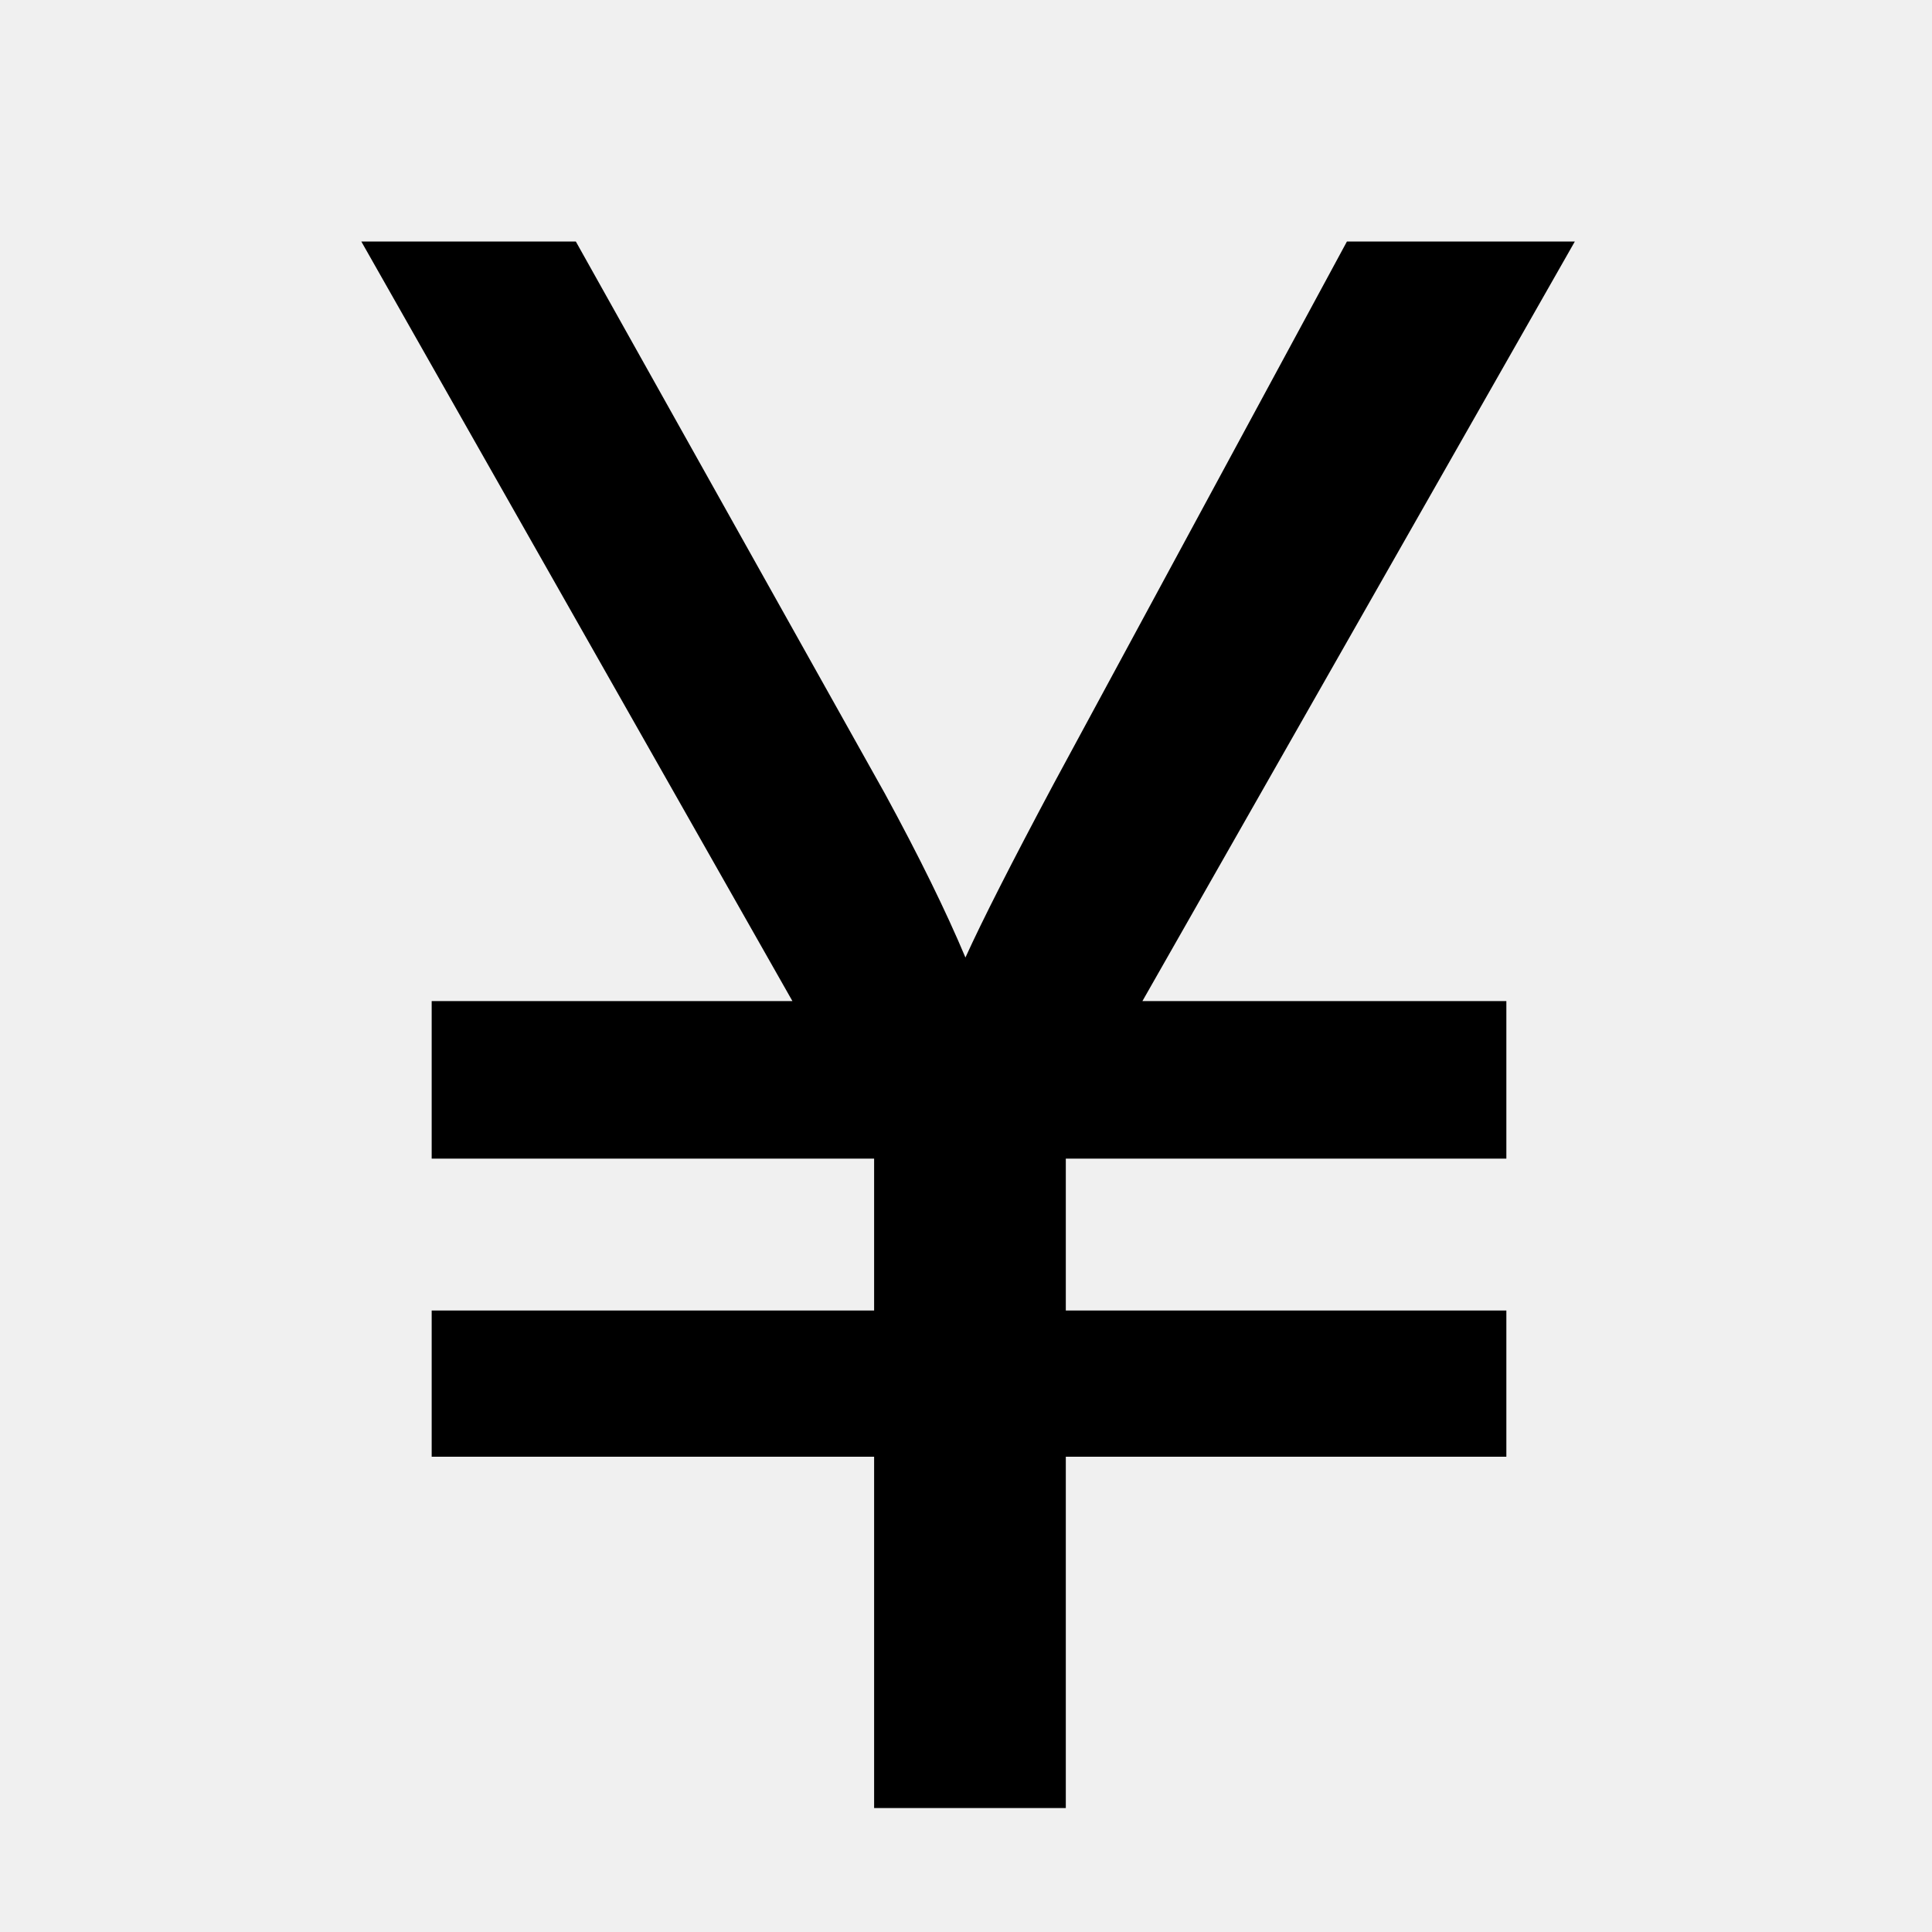
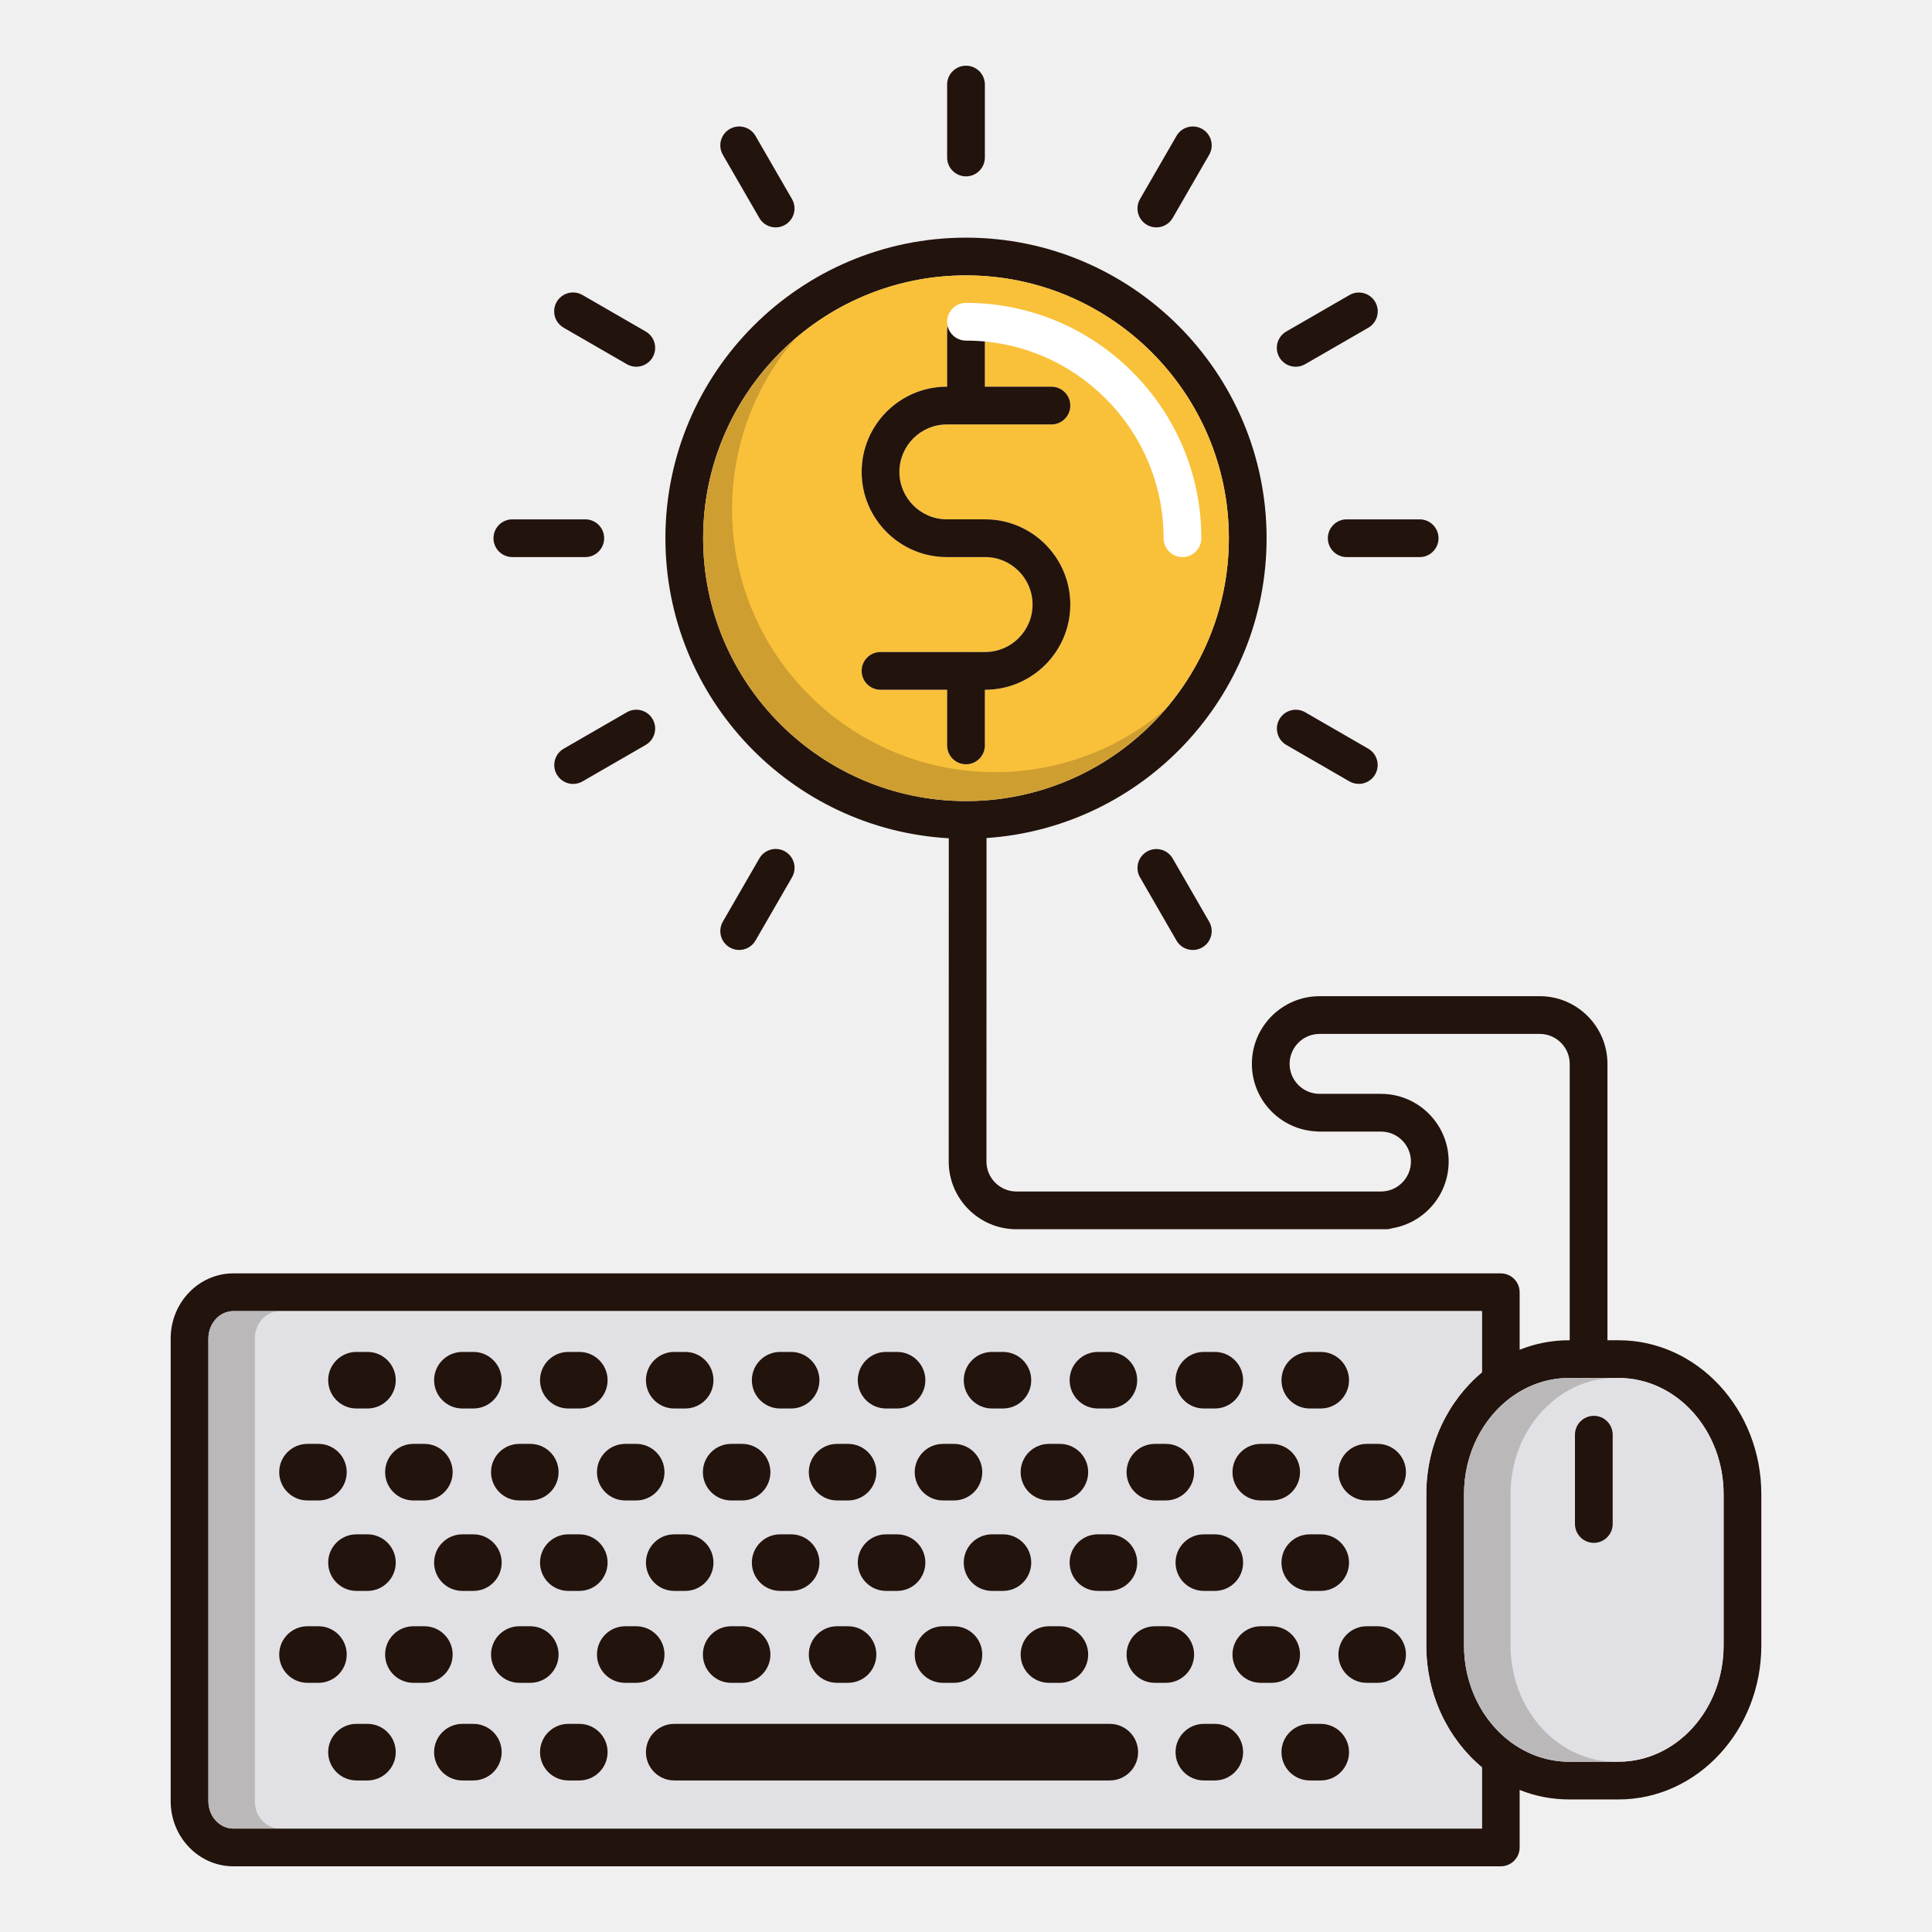
- <svg xmlns="http://www.w3.org/2000/svg" t="1579161528911" class="icon" viewBox="0 0 1024 1024" version="1.1" p-id="3047" width="200" height="200">
+ <svg xmlns="http://www.w3.org/2000/svg" t="1584313449221" class="icon" viewBox="0 0 1024 1024" version="1.1" p-id="5862" width="200" height="200">
  <defs>
    <style type="text/css" />
  </defs>
-   <path d="M463.3 958.3V772.1H228.8v-77.5h234.5v-80.5H228.8v-83.5H420L191.5 128h113.7L469 420.6c18.2 33.4 32.4 62.4 42.7 86.9 9-19.8 24.6-50.5 46.8-92.1L713.9 128h120.8L605.5 530.6h192.9v83.5H564.9v80.5h233.5v77.5H564.9v186.2H463.3z" p-id="3048" />
+   <path d="M857.88 710.36h-5.9v-146.48-0.04c-0.02-19.76-16.1-35.84-35.88-35.84H699.36c-19.76 0.02-35.84 16.12-35.84 35.88 0 19.26 15.26 34.96 34.3 35.8 0.26 0.02 0.52 0.08 0.8 0.08h33.32c8.76 0 15.88 7.14 15.88 15.88 0 8.76-7.12 15.88-15.88 15.88h-193.22c-8.74 0-15.88-7.12-15.88-15.88l0.04-171.46c82.78-5.62 148.44-74.72 148.44-158.92 0-87.84-71.48-159.3-159.32-159.3s-159.32 71.46-159.32 159.3c0 84.8 66.58 154.3 150.2 159.04l-0.04 171.34c0 19.78 16.1 35.88 35.88 35.88h196.12c1.1 0 2.14-0.22 3.12-0.54 16.94-2.88 29.86-17.6 29.86-35.34 0-19.78-16.08-35.88-35.88-35.88H699.4c-8.76 0-15.88-7.12-15.88-15.88s7.12-15.88 15.88-15.88h116.7c8.76 0 15.88 7.12 15.88 15.88v146.48h-0.36c-9.2 0-18.02 1.78-26.18 5.04v-30.48c0-5.52-4.48-10-10-10H123.68c-18.32 0-33.22 15.48-33.22 34.52v245.22c0 19.04 14.9 34.52 33.22 34.52h671.76c5.52 0 10-4.48 10-10v-30.48a70.36 70.36 0 0 0 26.18 5.04h26.26c41.72 0 75.66-36.6 75.66-81.6v-80.18c0-45-33.94-81.6-75.66-81.6zM512 424.58c-76.82 0-139.32-62.5-139.32-139.32S435.18 145.96 512 145.96s139.32 62.48 139.32 139.3c0 76.82-62.5 139.32-139.32 139.32z m273.44 544.6H123.68c-7.28 0-13.22-6.52-13.22-14.52V709.44c0-8 5.94-14.52 13.22-14.52h661.76v32.46c-17.9 14.94-29.48 38.32-29.48 64.58v80.18c0 26.26 11.58 49.64 29.48 64.56v32.48z m128.1-97.04c0 33.96-24.98 61.6-55.66 61.6h-26.26c-11.08 0-21.4-3.62-30.08-9.82-0.28-0.2-0.56-0.42-0.86-0.6-14.88-11.06-24.72-29.88-24.72-51.18v-80.18c0-21.36 9.88-40.2 24.82-51.26 0.22-0.12 0.42-0.28 0.62-0.42 8.7-6.26 19.08-9.92 30.22-9.92h26.26c30.68 0 55.66 27.62 55.66 61.6v80.18z" fill="#23130D" p-id="5863" />
+   <path d="M512 145.96c-76.82 0-139.32 62.48-139.32 139.3 0 76.82 62.5 139.32 139.32 139.32s139.32-62.5 139.32-139.32S588.82 145.96 512 145.96z m-10.16 129.3h20.3c24.88 0 45.14 20.26 45.14 45.16 0 24.9-20.26 45.16-45.14 45.16H522v29.5c0 5.52-4.48 10-10 10-5.54 0-10-4.48-10-10v-29.5h-35.3c-5.54 0-10-4.48-10-10s4.46-10 10-10h45.18c0.04 0 0.08-0.02 0.12-0.02 0.02 0 0.06 0.02 0.1 0.02h10.04c13.86 0 25.14-11.28 25.14-25.16 0-13.86-11.28-25.16-25.14-25.16h-20.3c-24.9 0-45.14-20.26-45.14-45.14 0-24.9 20.24-45.16 45.14-45.16h0.16V175.46c0-5.54 4.46-10 10-10 5.52 0 10 4.46 10 10v29.5h35.28c5.52 0 10 4.48 10 10s-4.48 10-10 10h-55.44c-13.86 0-25.14 11.28-25.14 25.16 0 13.86 11.28 25.14 25.14 25.14z" fill="#F9C139" p-id="5864" />
+   <path d="M527.34 409.24c-76.82 0-139.32-62.5-139.32-139.32 0-34.5 12.62-66.14 33.48-90.5-29.86 25.58-48.82 63.54-48.82 105.84 0 76.82 62.5 139.32 139.32 139.32 42.3 0 80.26-18.96 105.84-48.82-24.36 20.86-55.98 33.48-90.5 33.48z" fill="#23130D" opacity=".2" p-id="5865" />
+   <path d="M785.44 727.38v-32.46H123.68c-7.28 0-13.22 6.52-13.22 14.52v245.22c0 8 5.94 14.52 13.22 14.52h661.76v-32.48c-17.9-14.92-29.48-38.3-29.48-64.56v-80.18c0-26.26 11.58-49.64 29.48-64.58z m-91.24-10.84h5.82c8.28 0 15 6.72 15 15 0 8.28-6.72 15-15 15h-5.82c-8.28 0-15-6.72-15-15 0-8.28 6.72-15 15-15z m20.82 111.68c0 8.28-6.72 15-15 15h-5.82c-8.28 0-15-6.72-15-15s6.72-15 15-15h5.82c8.28 0 15 6.72 15 15z m-40.98-62.94c8.3 0 15 6.7 15 15 0 8.28-6.7 15-15 15h-5.8c-8.28 0-15-6.72-15-15 0-8.3 6.72-15 15-15h5.8z m-15.16 62.94c0 8.28-6.72 15-15 15h-5.82c-8.28 0-15-6.72-15-15s6.72-15 15-15h5.82c8.28 0 15 6.72 15 15z m-20.82-111.68h5.82c8.28 0 15 6.72 15 15 0 8.28-6.72 15-15 15h-5.82c-8.28 0-15-6.72-15-15 0-8.28 6.72-15 15-15z m-20.16 48.74c8.3 0 15 6.7 15 15 0 8.28-6.7 15-15 15h-5.8c-8.28 0-15-6.72-15-15 0-8.3 6.72-15 15-15h5.8z m-230.36 96.66h5.8c8.28 0 15 6.72 15 15 0 8.3-6.72 15-15 15h-5.8c-8.28 0-15-6.7-15-15 0-8.28 6.72-15 15-15z m-24.38-18.72h-5.8c-8.28 0-15-6.72-15-15s6.72-15 15-15h5.8c8.3 0 15 6.72 15 15s-6.7 15-15 15z m35.34-15c0-8.28 6.72-15 15-15h5.82c8.28 0 15 6.72 15 15s-6.72 15-15 15h-5.82c-8.28 0-15-6.72-15-15z m45.18 33.72h5.8c8.28 0 15 6.72 15 15 0 8.3-6.72 15-15 15h-5.8a14.98 14.98 0 0 1-15-15c0-8.28 6.7-15 15-15z m10.96-33.72c0-8.28 6.72-15 15-15h5.82c8.28 0 15 6.72 15 15s-6.72 15-15 15h-5.82c-8.28 0-15-6.72-15-15z m45.18 33.72h5.8c8.28 0 15 6.72 15 15 0 8.3-6.72 15-15 15h-5.8c-8.28 0-15-6.7-15-15 0-8.28 6.72-15 15-15z m10.98-33.72c0-8.28 6.7-15 15-15h5.78c8.3 0 15 6.72 15 15s-6.7 15-15 15h-5.78c-8.3 0-15-6.72-15-15z m45.16 33.72h5.8c8.28 0 15 6.72 15 15 0 8.3-6.72 15-15 15h-5.8c-8.28 0-15-6.7-15-15 0-8.28 6.72-15 15-15z m10.96-33.72c0-8.28 6.72-15 15-15h5.82c8.28 0 15 6.72 15 15s-6.72 15-15 15h-5.82c-8.28 0-15-6.72-15-15z m15-111.68h5.82c8.28 0 15 6.72 15 15 0 8.28-6.72 15-15 15h-5.82c-8.28 0-15-6.72-15-15 0-8.28 6.72-15 15-15z m-20.16 48.74c8.28 0 15 6.7 15 15 0 8.28-6.72 15-15 15h-5.8c-8.28 0-15-6.72-15-15 0-8.3 6.72-15 15-15h5.8z m-35.96-48.74h5.78c8.3 0 15 6.72 15 15 0 8.28-6.7 15-15 15h-5.78c-8.3 0-15-6.72-15-15 0-8.28 6.7-15 15-15z m-20.18 48.74c8.28 0 15 6.7 15 15 0 8.28-6.72 15-15 15h-5.8c-8.28 0-15-6.72-15-15 0-8.3 6.72-15 15-15h5.8z m-35.98-48.74h5.82c8.28 0 15 6.72 15 15 0 8.28-6.72 15-15 15h-5.82c-8.28 0-15-6.72-15-15 0-8.28 6.72-15 15-15z m-20.16 48.74c8.28 0 15 6.7 15 15 0 8.28-6.72 15-15 15h-5.8c-8.3 0-15-6.72-15-15 0-8.3 6.7-15 15-15h5.8z m-35.98-48.74h5.82c8.28 0 15 6.72 15 15 0 8.28-6.72 15-15 15h-5.82c-8.28 0-15-6.72-15-15 0-8.28 6.72-15 15-15z m-20.16 48.74c8.28 0 15 6.7 15 15 0 8.28-6.72 15-15 15h-5.8c-8.28 0-15-6.72-15-15 0-8.3 6.72-15 15-15h5.8z m-35.98-48.74h5.8c8.3 0 15 6.72 15 15 0 8.28-6.7 15-15 15h-5.8c-8.28 0-15-6.72-15-15 0-8.28 6.72-15 15-15z m-20.16 48.74c8.28 0 15 6.7 15 15 0 8.28-6.72 15-15 15h-5.8c-8.3 0-15-6.72-15-15 0-8.3 6.7-15 15-15h5.8z m-15.16 62.94c0 8.28-6.72 15-15 15h-5.82c-8.28 0-15-6.72-15-15s6.72-15 15-15h5.82c8.28 0 15 6.72 15 15z m-20.82-111.68h5.82c8.28 0 15 6.72 15 15 0 8.28-6.72 15-15 15h-5.82c-8.28 0-15-6.72-15-15 0-8.28 6.72-15 15-15z m-20.16 48.74c8.28 0 15 6.7 15 15 0 8.28-6.72 15-15 15h-5.8c-8.3 0-15-6.72-15-15 0-8.3 6.7-15 15-15h5.8z m-15.16 62.94c0 8.28-6.72 15-15 15h-5.82c-8.28 0-15-6.72-15-15s6.72-15 15-15h5.82c8.28 0 15 6.72 15 15z m-20.82-111.68h5.82c8.28 0 15 6.72 15 15 0 8.28-6.72 15-15 15h-5.82c-8.28 0-15-6.72-15-15 0-8.28 6.72-15 15-15z m-20.16 48.74c8.28 0 15 6.7 15 15 0 8.28-6.72 15-15 15h-5.8c-8.3 0-15-6.72-15-15 0-8.3 6.7-15 15-15h5.8z m-15.16 62.94c0 8.28-6.72 15-15 15h-5.82c-8.28 0-15-6.72-15-15s6.72-15 15-15h5.82c8.28 0 15 6.72 15 15z m-20.82-111.68h5.82c8.28 0 15 6.72 15 15 0 8.28-6.72 15-15 15h-5.82c-8.28 0-15-6.72-15-15 0-8.28 6.72-15 15-15z m-25.96 48.74h5.8c8.28 0 15 6.7 15 15 0 8.28-6.72 15-15 15h-5.8c-8.3 0-15-6.72-15-15 0-8.3 6.7-15 15-15z m0 126.66a14.98 14.98 0 0 1-15-15c0-8.28 6.7-15 15-15h5.8c8.28 0 15 6.72 15 15 0 8.3-6.72 15-15 15h-5.8z m31.78 51.74h-5.82c-8.28 0-15-6.72-15-15 0-8.28 6.72-15 15-15h5.82c8.28 0 15 6.72 15 15 0 8.28-6.72 15-15 15z m24.36-51.74a14.98 14.98 0 0 1-15-15c0-8.28 6.7-15 15-15h5.8c8.28 0 15 6.72 15 15 0 8.3-6.72 15-15 15h-5.8z m31.78 51.74h-5.82c-8.28 0-15-6.72-15-15 0-8.28 6.72-15 15-15h5.82c8.28 0 15 6.72 15 15 0 8.28-6.72 15-15 15z m24.36-51.74a14.98 14.98 0 0 1-15-15c0-8.28 6.7-15 15-15h5.8c8.28 0 15 6.72 15 15 0 8.3-6.72 15-15 15h-5.8z m31.78 51.74h-5.82c-8.28 0-15-6.72-15-15 0-8.28 6.72-15 15-15h5.82c8.28 0 15 6.72 15 15 0 8.28-6.72 15-15 15z m24.36-51.74a14.98 14.98 0 0 1-15-15c0-8.28 6.7-15 15-15h5.8c8.28 0 15 6.72 15 15 0 8.3-6.72 15-15 15h-5.8z m256.82 51.74H357.36c-8.28 0-15-6.72-15-15 0-8.28 6.72-15 15-15h230.86c8.28 0 15 6.72 15 15 0 8.28-6.72 15-15 15z m23.88-51.74c-8.28 0-15-6.7-15-15 0-8.28 6.72-15 15-15h5.8c8.3 0 15 6.72 15 15 0 8.3-6.7 15-15 15h-5.8z m31.78 51.74h-5.82c-8.28 0-15-6.72-15-15 0-8.28 6.72-15 15-15h5.82c8.28 0 15 6.72 15 15 0 8.28-6.72 15-15 15z m24.36-51.74c-8.28 0-15-6.7-15-15 0-8.28 6.72-15 15-15h5.8c8.3 0 15 6.72 15 15 0 8.3-6.7 15-15 15h-5.8z m31.78 51.74h-5.82c-8.28 0-15-6.72-15-15 0-8.28 6.72-15 15-15h5.82c8.28 0 15 6.72 15 15 0 8.28-6.72 15-15 15z m30.16-51.74h-5.8c-8.28 0-15-6.7-15-15 0-8.28 6.72-15 15-15h5.8c8.3 0 15 6.72 15 15 0 8.3-6.7 15-15 15z m0-96.66h-5.8c-8.28 0-15-6.72-15-15 0-8.3 6.72-15 15-15h5.8c8.3 0 15 6.7 15 15 0 8.28-6.7 15-15 15z" fill="#E1E1E5" p-id="5866" />
+   <path d="M135.06 954.66V709.44c0-8 5.94-14.52 13.22-14.52h-24.6c-7.28 0-13.22 6.52-13.22 14.52v245.22c0 8 5.94 14.52 13.22 14.52h24.6c-7.28 0-13.22-6.52-13.22-14.52z" fill="#23130D" opacity=".2" p-id="5867" />
+   <path d="M857.88 730.36h-26.26c-11.14 0-21.52 3.66-30.22 9.92-0.2 0.14-0.4 0.3-0.62 0.42-14.94 11.06-24.82 29.9-24.82 51.26v80.18c0 21.3 9.84 40.12 24.72 51.18 0.3 0.18 0.58 0.4 0.86 0.6 8.68 6.2 19 9.82 30.08 9.82h26.26c30.68 0 55.66-27.64 55.66-61.6v-80.18c0-33.98-24.98-61.6-55.66-61.6z m-3.12 77.38c0 5.52-4.48 10-10 10s-10-4.48-10-10v-47.32c0-5.54 4.48-10 10-10s10 4.46 10 10v47.32z" fill="#E1E1E5" p-id="5868" />
+   <path d="M825.34 923.32c-14.88-11.06-24.72-29.88-24.72-51.18v-80.18c0-21.36 9.88-40.2 24.82-51.26 0.22-0.12 0.42-0.28 0.62-0.42 8.7-6.26 19.08-9.92 30.22-9.92h-24.66c-11.14 0-21.52 3.66-30.22 9.92-0.2 0.14-0.4 0.3-0.62 0.42-14.94 11.06-24.82 29.9-24.82 51.26v80.18c0 21.3 9.84 40.12 24.72 51.18 0.3 0.18 0.58 0.4 0.86 0.6 8.68 6.2 19 9.82 30.08 9.82h24.66c-11.08 0-21.4-3.62-30.08-9.82-0.28-0.2-0.56-0.42-0.86-0.6z" fill="#23130D" opacity=".2" p-id="5869" />
+   <path d="M854.76 760.42v47.32c0 5.52-4.48 10-10 10s-10-4.48-10-10v-47.32c0-5.54 4.48-10 10-10s10 4.46 10 10zM209.76 731.54c0 8.28-6.72 15-15 15h-5.82c-8.28 0-15-6.72-15-15 0-8.28 6.72-15 15-15h5.82c8.28 0 15 6.72 15 15zM265.9 731.54c0 8.28-6.72 15-15 15h-5.82c-8.28 0-15-6.72-15-15 0-8.28 6.72-15 15-15h5.82c8.28 0 15 6.72 15 15zM322.04 731.54c0 8.28-6.72 15-15 15h-5.82c-8.28 0-15-6.72-15-15 0-8.28 6.72-15 15-15h5.82c8.28 0 15 6.72 15 15zM378.16 731.54c0 8.28-6.7 15-15 15h-5.8c-8.28 0-15-6.72-15-15 0-8.28 6.72-15 15-15h5.8c8.3 0 15 6.72 15 15zM434.32 731.54c0 8.28-6.72 15-15 15h-5.82c-8.28 0-15-6.72-15-15 0-8.28 6.72-15 15-15h5.82c8.28 0 15 6.72 15 15zM490.46 731.54c0 8.28-6.72 15-15 15h-5.82c-8.28 0-15-6.72-15-15 0-8.28 6.72-15 15-15h5.82c8.28 0 15 6.72 15 15zM546.58 731.54c0 8.28-6.7 15-15 15h-5.78c-8.3 0-15-6.72-15-15 0-8.28 6.7-15 15-15h5.78c8.3 0 15 6.72 15 15zM602.74 731.54c0 8.28-6.72 15-15 15h-5.82c-8.28 0-15-6.72-15-15 0-8.28 6.72-15 15-15h5.82c8.28 0 15 6.72 15 15zM658.88 731.54c0 8.28-6.72 15-15 15h-5.82c-8.28 0-15-6.72-15-15 0-8.28 6.72-15 15-15h5.82c8.28 0 15 6.72 15 15zM715.02 731.54c0 8.28-6.72 15-15 15h-5.82c-8.28 0-15-6.72-15-15 0-8.28 6.72-15 15-15h5.82c8.28 0 15 6.72 15 15zM183.78 780.28c0 8.28-6.72 15-15 15h-5.8c-8.3 0-15-6.72-15-15 0-8.3 6.7-15 15-15h5.8c8.28 0 15 6.7 15 15zM239.92 780.28c0 8.28-6.72 15-15 15h-5.8c-8.3 0-15-6.72-15-15 0-8.3 6.7-15 15-15h5.8c8.28 0 15 6.7 15 15zM296.06 780.28c0 8.28-6.72 15-15 15h-5.8c-8.3 0-15-6.72-15-15 0-8.3 6.7-15 15-15h5.8c8.28 0 15 6.7 15 15zM352.2 780.28c0 8.28-6.72 15-15 15h-5.8c-8.3 0-15-6.72-15-15 0-8.3 6.7-15 15-15h5.8c8.28 0 15 6.7 15 15zM408.34 780.28c0 8.28-6.72 15-15 15h-5.8c-8.28 0-15-6.72-15-15 0-8.3 6.72-15 15-15h5.8c8.28 0 15 6.7 15 15zM464.48 780.28c0 8.28-6.72 15-15 15h-5.8c-8.3 0-15-6.72-15-15 0-8.3 6.7-15 15-15h5.8c8.28 0 15 6.7 15 15zM520.62 780.28c0 8.28-6.72 15-15 15h-5.8c-8.28 0-15-6.72-15-15 0-8.3 6.72-15 15-15h5.8c8.28 0 15 6.7 15 15zM576.76 780.28c0 8.28-6.72 15-15 15h-5.8c-8.28 0-15-6.72-15-15 0-8.3 6.72-15 15-15h5.8c8.28 0 15 6.7 15 15zM632.9 780.28c0 8.28-6.7 15-15 15h-5.8c-8.28 0-15-6.72-15-15 0-8.3 6.72-15 15-15h5.8c8.3 0 15 6.7 15 15zM689.04 780.28c0 8.28-6.7 15-15 15h-5.8c-8.28 0-15-6.72-15-15 0-8.3 6.72-15 15-15h5.8c8.3 0 15 6.7 15 15zM745.18 780.28c0 8.28-6.7 15-15 15h-5.8c-8.28 0-15-6.72-15-15 0-8.3 6.72-15 15-15h5.8c8.3 0 15 6.7 15 15zM209.76 828.22c0 8.28-6.72 15-15 15h-5.82c-8.28 0-15-6.72-15-15s6.72-15 15-15h5.82c8.28 0 15 6.72 15 15zM265.9 828.22c0 8.28-6.72 15-15 15h-5.82c-8.28 0-15-6.72-15-15s6.72-15 15-15h5.82c8.28 0 15 6.72 15 15zM322.04 828.22c0 8.28-6.72 15-15 15h-5.82c-8.28 0-15-6.72-15-15s6.72-15 15-15h5.82c8.28 0 15 6.72 15 15zM378.16 828.22c0 8.28-6.7 15-15 15h-5.8c-8.28 0-15-6.72-15-15s6.72-15 15-15h5.8c8.3 0 15 6.72 15 15zM434.32 828.22c0 8.28-6.72 15-15 15h-5.82c-8.28 0-15-6.72-15-15s6.72-15 15-15h5.82c8.28 0 15 6.72 15 15zM490.46 828.22c0 8.28-6.72 15-15 15h-5.82c-8.28 0-15-6.72-15-15s6.72-15 15-15h5.82c8.28 0 15 6.72 15 15zM546.58 828.22c0 8.28-6.7 15-15 15h-5.78c-8.3 0-15-6.72-15-15s6.7-15 15-15h5.78c8.3 0 15 6.72 15 15zM602.74 828.22c0 8.28-6.72 15-15 15h-5.82c-8.28 0-15-6.72-15-15s6.72-15 15-15h5.82c8.28 0 15 6.72 15 15zM658.88 828.22c0 8.28-6.72 15-15 15h-5.82c-8.28 0-15-6.72-15-15s6.72-15 15-15h5.82c8.28 0 15 6.72 15 15zM715.02 828.22c0 8.28-6.72 15-15 15h-5.82c-8.28 0-15-6.72-15-15s6.72-15 15-15h5.82c8.28 0 15 6.72 15 15zM209.76 928.68c0 8.28-6.72 15-15 15h-5.82c-8.28 0-15-6.72-15-15 0-8.28 6.72-15 15-15h5.82c8.28 0 15 6.72 15 15zM265.9 928.68c0 8.28-6.72 15-15 15h-5.82c-8.28 0-15-6.72-15-15 0-8.28 6.72-15 15-15h5.82c8.28 0 15 6.72 15 15zM322.04 928.68c0 8.28-6.72 15-15 15h-5.82c-8.28 0-15-6.72-15-15 0-8.28 6.72-15 15-15h5.82c8.28 0 15 6.72 15 15zM603.22 928.68c0 8.28-6.72 15-15 15H357.36c-8.28 0-15-6.72-15-15 0-8.28 6.72-15 15-15h230.86c8.28 0 15 6.72 15 15zM658.88 928.68c0 8.28-6.72 15-15 15h-5.82c-8.28 0-15-6.72-15-15 0-8.28 6.72-15 15-15h5.82c8.28 0 15 6.72 15 15zM715.02 928.68c0 8.28-6.72 15-15 15h-5.82c-8.28 0-15-6.72-15-15 0-8.28 6.72-15 15-15h5.82c8.28 0 15 6.72 15 15zM183.78 876.94c0 8.3-6.72 15-15 15h-5.8a14.98 14.98 0 0 1-15-15c0-8.28 6.7-15 15-15h5.8c8.28 0 15 6.72 15 15zM239.92 876.94c0 8.3-6.72 15-15 15h-5.8a14.98 14.98 0 0 1-15-15c0-8.28 6.7-15 15-15h5.8c8.28 0 15 6.72 15 15zM296.06 876.94c0 8.3-6.72 15-15 15h-5.8a14.98 14.98 0 0 1-15-15c0-8.28 6.7-15 15-15h5.8c8.28 0 15 6.72 15 15zM352.2 876.94c0 8.3-6.72 15-15 15h-5.8a14.98 14.98 0 0 1-15-15c0-8.28 6.7-15 15-15h5.8c8.28 0 15 6.72 15 15zM408.34 876.94c0 8.3-6.72 15-15 15h-5.8c-8.28 0-15-6.7-15-15 0-8.28 6.72-15 15-15h5.8c8.28 0 15 6.72 15 15zM464.48 876.94c0 8.3-6.72 15-15 15h-5.8a14.98 14.98 0 0 1-15-15c0-8.28 6.7-15 15-15h5.8c8.28 0 15 6.72 15 15zM520.62 876.94c0 8.3-6.72 15-15 15h-5.8c-8.28 0-15-6.7-15-15 0-8.28 6.72-15 15-15h5.8c8.28 0 15 6.72 15 15zM576.76 876.94c0 8.3-6.72 15-15 15h-5.8c-8.28 0-15-6.7-15-15 0-8.28 6.72-15 15-15h5.8c8.28 0 15 6.72 15 15zM632.9 876.94c0 8.3-6.7 15-15 15h-5.8c-8.28 0-15-6.7-15-15 0-8.28 6.72-15 15-15h5.8c8.3 0 15 6.72 15 15zM689.04 876.94c0 8.3-6.7 15-15 15h-5.8c-8.28 0-15-6.7-15-15 0-8.28 6.72-15 15-15h5.8c8.3 0 15 6.72 15 15zM745.18 876.94c0 8.3-6.7 15-15 15h-5.8c-8.28 0-15-6.7-15-15 0-8.28 6.72-15 15-15h5.8c8.3 0 15 6.72 15 15zM567.28 320.42c0 24.9-20.26 45.16-45.14 45.16H522v29.5c0 5.52-4.48 10-10 10-5.54 0-10-4.48-10-10v-29.5h-35.3c-5.54 0-10-4.48-10-10s4.46-10 10-10h45.18c0.04 0 0.08-0.02 0.12-0.02 0.02 0 0.06 0.02 0.1 0.02h10.04c13.86 0 25.14-11.28 25.14-25.16 0-13.86-11.28-25.16-25.14-25.16h-20.3c-24.9 0-45.14-20.26-45.14-45.14 0-24.9 20.24-45.16 45.14-45.16h0.16V175.46c0-5.54 4.46-10 10-10 5.52 0 10 4.46 10 10v29.5h35.28c5.52 0 10 4.48 10 10s-4.48 10-10 10h-55.44c-13.86 0-25.14 11.28-25.14 25.16 0 13.86 11.28 25.14 25.14 25.14h20.3c24.88 0 45.14 20.26 45.14 45.16zM512.002 93.478a10 10 0 0 0 10-10V44.822a10 10 0 1 0-20 0v38.656a10 10 0 0 0 10 10zM402.448 115.514a9.996 9.996 0 0 0 13.662 3.658 10.004 10.004 0 0 0 3.66-13.662l-19.328-33.472a10.004 10.004 0 0 0-13.662-3.66 10.004 10.004 0 0 0-3.66 13.662l19.328 33.474zM298.77 173.704l33.478 19.326a9.998 9.998 0 0 0 13.66-3.66 10 10 0 0 0-3.66-13.66l-33.478-19.326a10 10 0 1 0-10 17.32zM271.556 295.266h38.658a10 10 0 0 0 0-20h-38.658a10 10 0 0 0 0 20zM332.246 377.5l-33.478 19.334a10.004 10.004 0 0 0 5.01 18.662c1.696 0 3.416-0.432 4.992-1.342l33.478-19.334a10 10 0 1 0-10.002-17.32zM391.766 503.502a9.998 9.998 0 0 0 8.67-5.002l19.332-33.48a10 10 0 1 0-17.32-10l-19.332 33.48a10 10 0 0 0 8.65 15.002zM607.898 451.36a10 10 0 0 0-3.664 13.66l19.324 33.484a9.998 9.998 0 0 0 13.66 3.664 10 10 0 0 0 3.664-13.66l-19.324-33.484a9.998 9.998 0 0 0-13.66-3.664zM681.748 394.818l33.48 19.336a10 10 0 0 0 10.004-17.318l-33.48-19.336a10 10 0 0 0-10.004 17.318zM713.786 275.266a10 10 0 0 0-0.002 20l38.66 0.004h0.002a10 10 0 0 0 0.002-20l-38.662-0.004zM686.76 194.372c1.696 0 3.414-0.432 4.988-1.34l33.484-19.326a10 10 0 0 0 3.662-13.66 10 10 0 0 0-13.658-3.662l-33.484 19.326a10 10 0 0 0 5.008 18.662zM607.896 119.174a10 10 0 0 0 13.66-3.658l19.332-33.478a10 10 0 1 0-17.32-10.002l-19.332 33.478a10 10 0 0 0 3.66 13.66z" fill="#23130D" p-id="5870" />
+   <path d="M512 160.532a10 10 0 0 0 0 20c57.75 0 104.734 46.984 104.734 104.734a10 10 0 1 0 20 0c0-68.778-55.954-124.734-124.734-124.734z" fill="#FFFFFF" p-id="5871" />
</svg>
